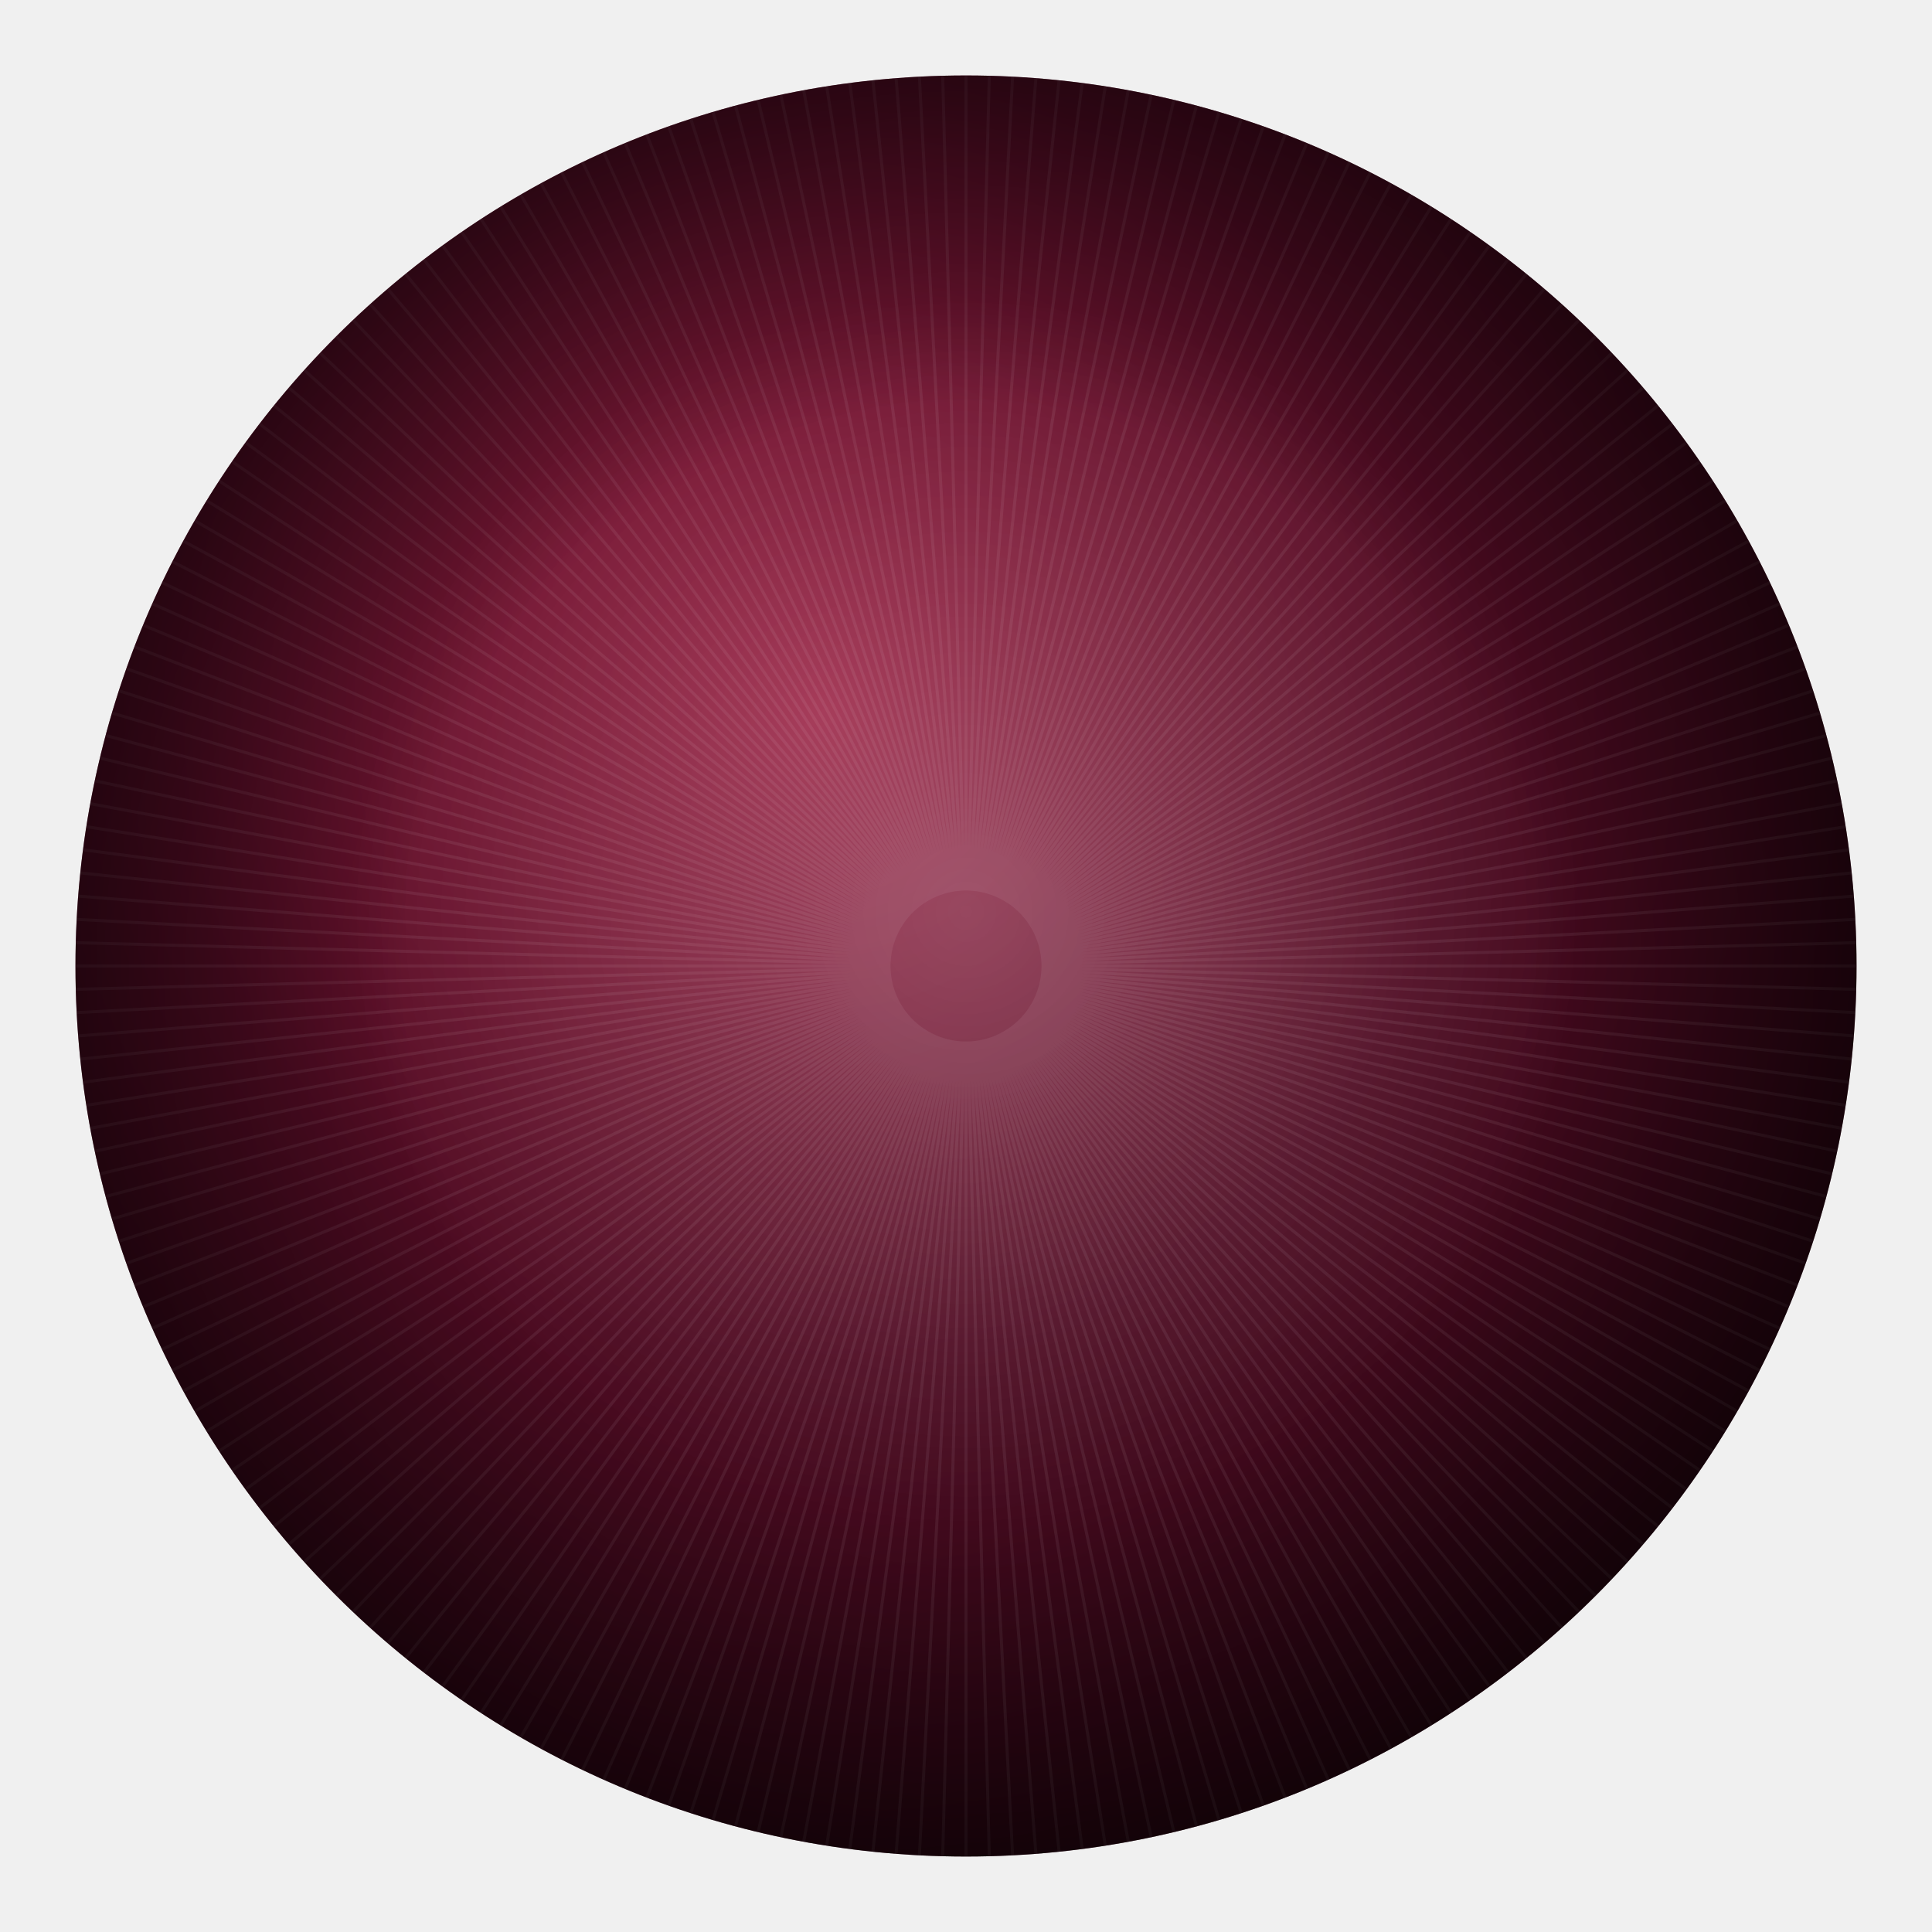
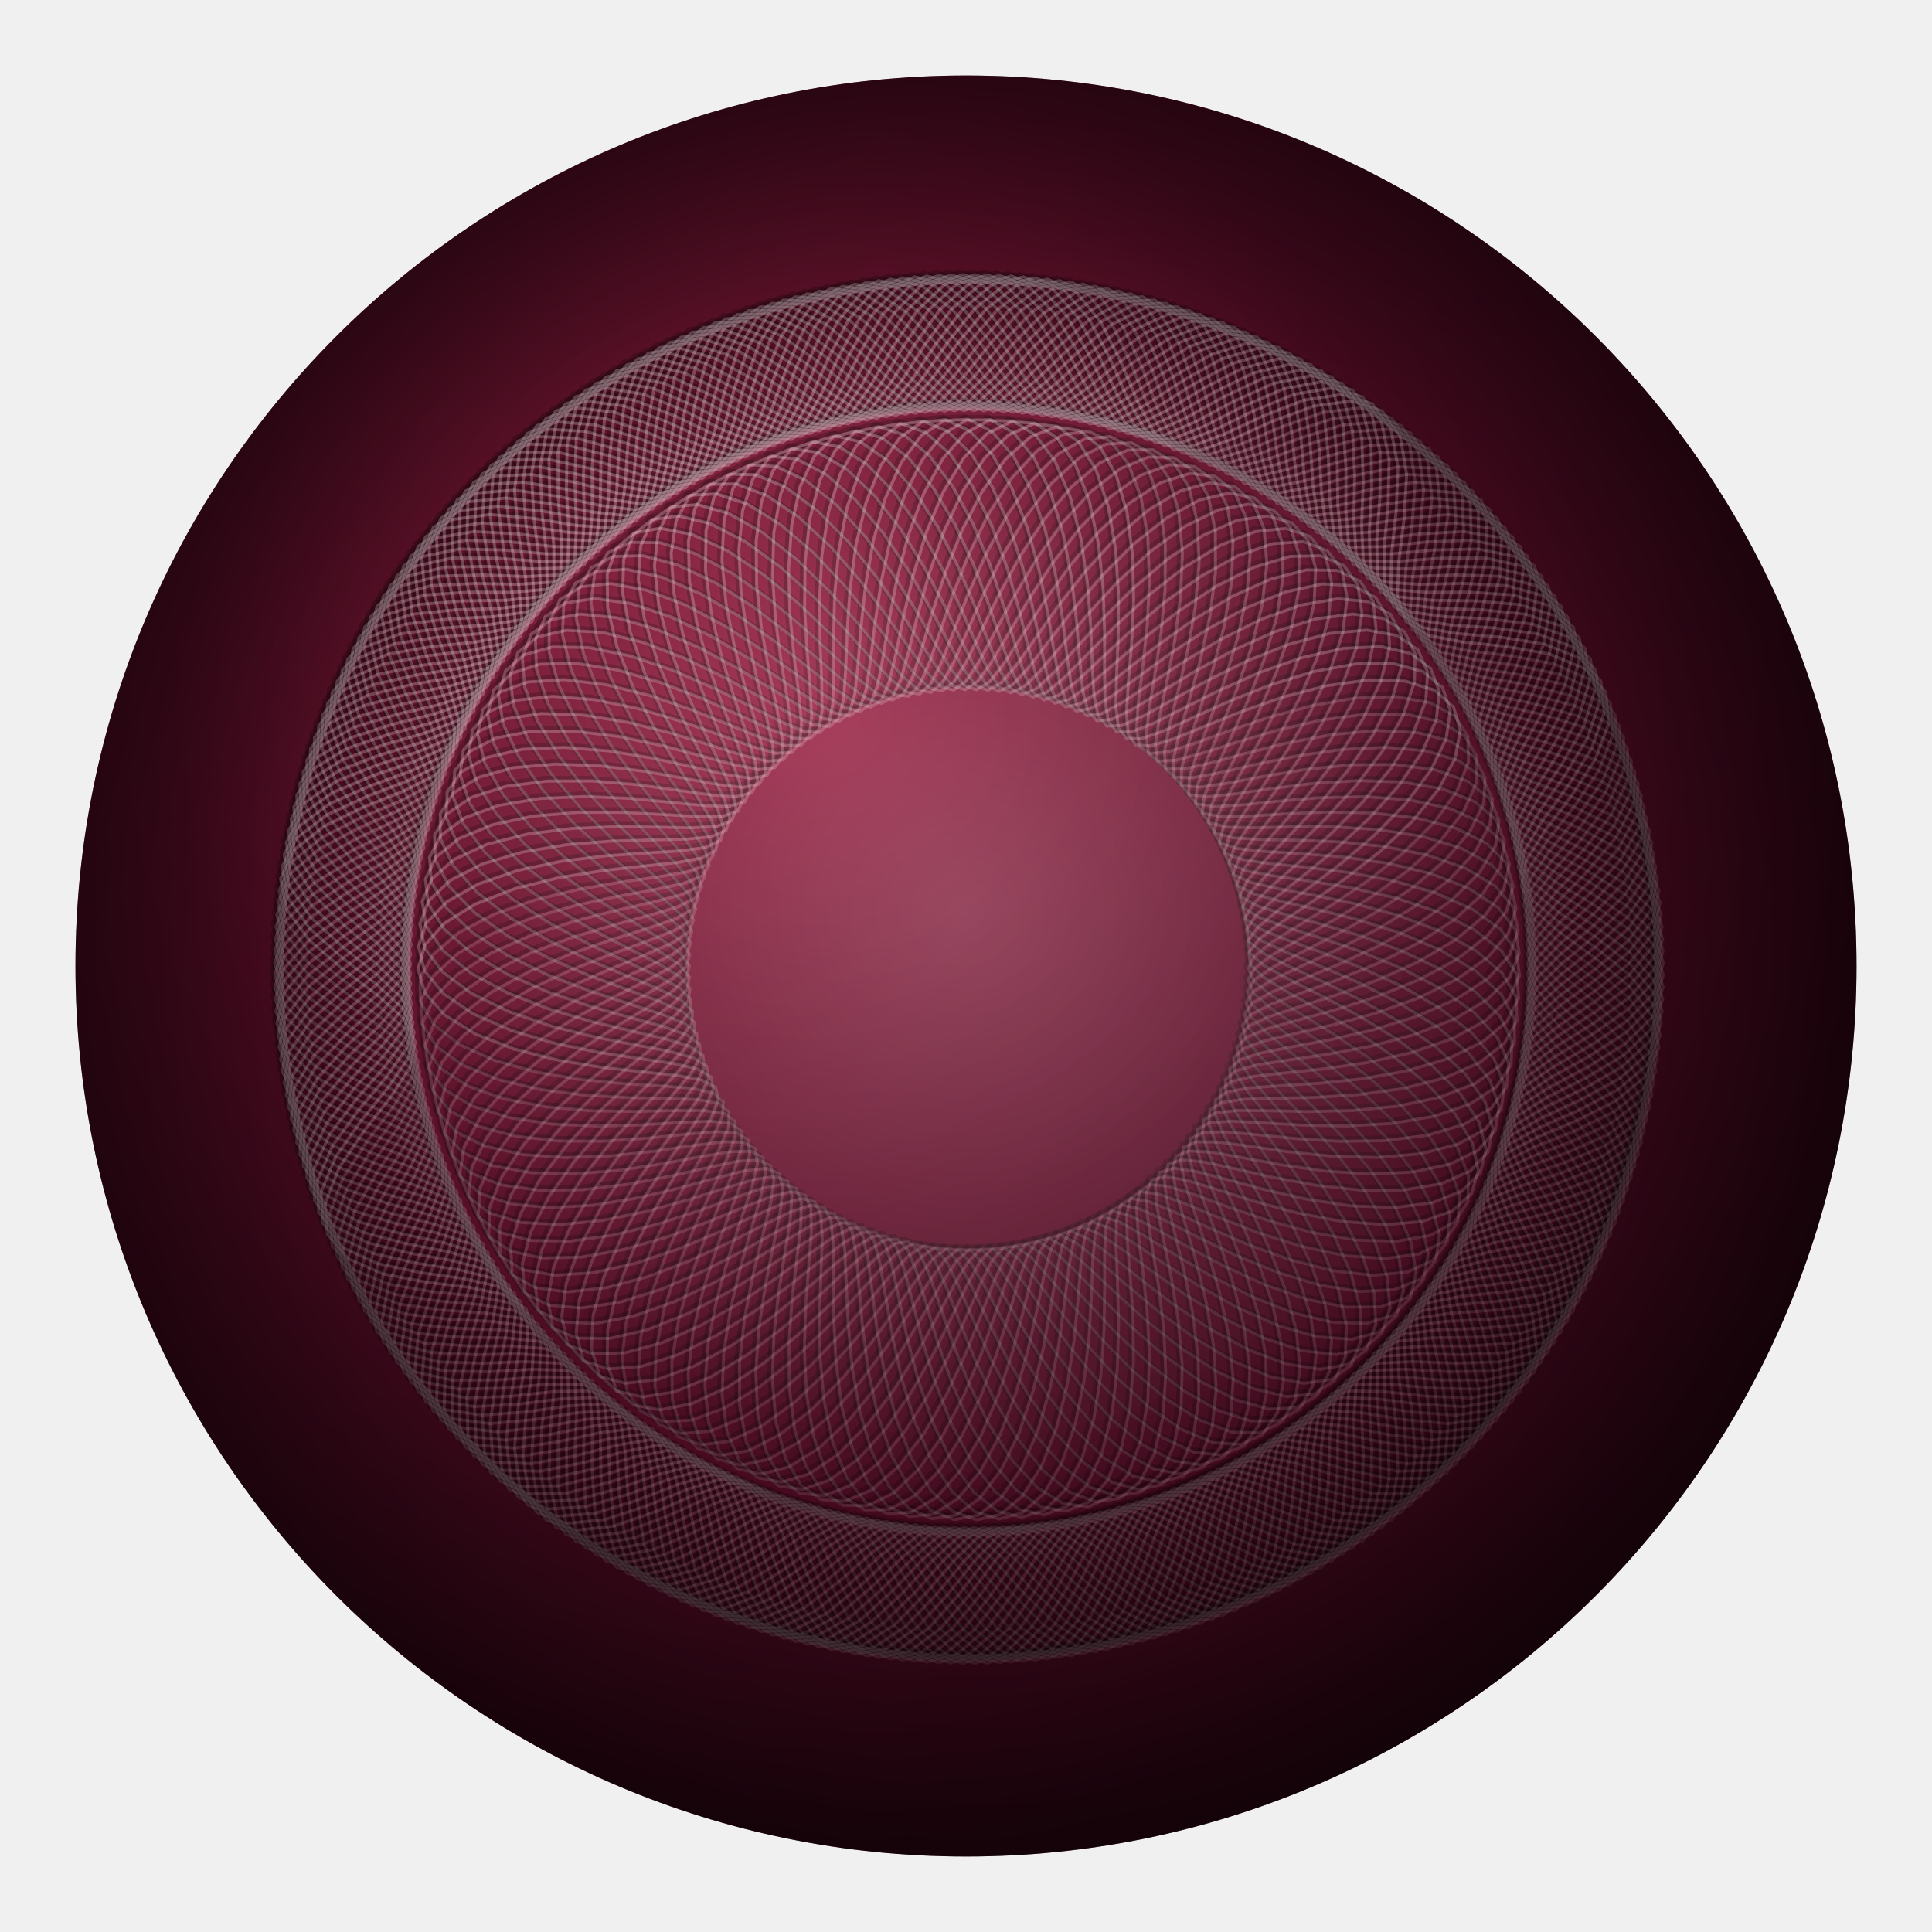
<svg xmlns="http://www.w3.org/2000/svg" viewBox="0 0 512 512">
  <defs>
    <radialGradient id="field" cx=".42" cy=".36" r=".72">
      <stop offset="0" stop-color="#9A2244" />
      <stop offset="0.5" stop-color="#4E0B22" />
      <stop offset="1" stop-color="#1C030C" />
    </radialGradient>
    <radialGradient id="lt" cx=".5" cy=".47" r=".34">
      <stop offset="0" stop-color="#FFFFFF" stop-opacity=".2" />
      <stop offset="1" stop-color="#FFFFFF" stop-opacity="0" />
    </radialGradient>
    <radialGradient id="vig" cx=".5" cy=".5" r=".5">
      <stop offset=".62" stop-color="#000" stop-opacity="0" />
      <stop offset="1" stop-color="#000" stop-opacity=".5" />
    </radialGradient>
+     <linearGradient id="gl" gradientUnits="userSpaceOnUse" x1="60" y1="40" x2="452" y2="472">
+       <stop offset="0" stop-color="#FFFFFF" stop-opacity=".36" />
+       <stop offset=".5" stop-color="#FFFFFF" stop-opacity=".14" />
+       <stop offset="1" stop-color="#FFFFFF" stop-opacity=".05" />
+     </linearGradient>
+     <path id="w1" d="M256 146L261.27 135.29L267.39 125.85L274.09 118.62L280.98 114.36L287.59 113.49L293.47 116.16L298.21 122.13L301.54 130.89L303.37 141.65L303.81 153.46L303.19 165.34L302 176.33L300.84 185.61L300.38 192.62L301.24 197.05L303.92 198.89L308.74 198.44L315.78 196.22L324.84 192.92L335.48 189.31L347 186.18L358.57 184.18L369.29 183.83L378.26 185.41L384.75 188.98L388.2 194.36L388.35 201.18L385.28 208.95L379.36 217.11L371.25 225.12L361.86 232.53L352.2 239.04L343.33 244.5L336.2 248.98L331.59 252.7L330 256L331.59 259.3L336.2 263.02L343.33 267.5L352.2 272.96L361.86 279.47L371.25 286.88L379.36 294.89L385.28 303.05L388.35 310.82L388.2 317.64L384.75 323.02L378.26 326.59L369.29 328.17L358.57 327.82L347 325.82L335.48 322.69L324.84 319.08L315.78 315.78L308.74 313.56L303.92 313.11L301.24 314.95L300.38 319.38L300.84 326.39L302 335.67L303.19 346.66L303.81 358.54L303.37 370.35L301.54 381.11L298.21 389.87L293.47 395.84L287.59 398.51L280.98 397.64L274.09 393.38L267.39 386.15L261.27 376.71L256 366L251.67 355.08L248.21 345.01L245.37 336.74L242.77 331.01L239.98 328.28L236.53 328.66L232.05 331.95L226.29 337.62L219.18 344.9L210.84 352.85L201.61 360.48L192 366.85L182.64 371.16L174.19 372.83L167.31 371.59L162.5 367.42L160.11 360.64L160.22 351.78L162.64 341.55L166.95 330.72L172.46 320.1L178.36 310.37L183.74 302.04L187.74 295.41L189.6 290.56L188.81 287.33L185.1 285.37L178.55 284.19L169.54 283.26L158.75 282.06L147.07 280.15L135.55 277.24L125.21 273.22L117.04 268.16L111.8 262.3L110 256L111.8 249.7L117.04 243.84L125.21 238.78L135.55 234.76L147.07 231.85L158.75 229.94L169.54 228.74L178.55 227.81L185.1 226.63L188.81 224.67L189.6 221.44L187.74 216.59L183.74 209.96L178.36 201.63L172.46 191.9L166.95 181.28L162.64 170.45L160.22 160.22L160.11 151.36L162.5 144.58L167.31 140.41L174.19 139.17L182.64 140.84L192 145.15L201.61 151.52L210.84 159.15L219.18 167.1L226.29 174.38L232.05 180.05L236.53 183.34L239.98 183.72L242.77 180.99L245.37 175.26L248.21 166.99L251.67 156.92L256 146z" fill="none" />
+     <path id="w2" d="M256 90L263.63 81.17L271.83 75.1L280.02 73.57L287.53 77.17L293.88 85.15L298.96 95.66L303.21 106.27L307.44 114.66L312.64 119.27L319.57 119.68L328.49 116.74L339 112.24L350.03 108.41L360.15 107.25L368.01 110.02L372.72 116.9L374.23 126.98L373.38 138.62L371.75 149.93L371.22 159.32L373.42 165.9L379.21 169.73L388.41 171.64L399.76 173L411.23 175.19L420.58 179.26L425.99 185.59L426.64 193.89L422.9 203.38L416.34 213.04L409.28 222.02L404.13 229.88L402.73 236.68L405.84 242.89L412.85 249.15L422 256L430.83 263.63L436.9 271.83L438.43 280.02L434.83 287.53L426.85 293.88L416.34 298.96L405.73 303.21L397.34 307.44L392.73 312.64L392.32 319.57L395.26 328.49L399.76 339L403.59 350.03L404.75 360.15L401.98 368.01L395.1 372.72L385.02 374.23L373.38 373.38L362.07 371.75L352.68 371.22L346.1 373.42L342.27 379.21L340.36 388.41L339 399.76L336.81 411.23L332.74 420.58L326.41 425.99L318.11 426.64L308.62 422.9L298.96 416.34L289.98 409.28L282.12 404.13L275.32 402.73L269.11 405.84L262.85 412.85L256 422L248.37 430.83L240.17 436.9L231.98 438.43L224.47 434.83L218.12 426.85L213.04 416.34L208.79 405.73L204.56 397.34L199.36 392.73L192.43 392.32L183.51 395.26L173 399.76L161.97 403.59L151.85 404.75L143.99 401.98L139.28 395.1L137.77 385.02L138.62 373.38L140.25 362.07L140.78 352.68L138.58 346.1L132.79 342.27L123.59 340.36L112.24 339L100.77 336.81L91.42 332.74L86.01 326.41L85.36 318.11L89.1 308.62L95.66 298.96L102.72 289.98L107.87 282.12L109.27 275.32L106.16 269.11L99.15 262.85L90 256L81.17 248.37L75.1 240.17L73.57 231.98L77.17 224.47L85.15 218.12L95.66 213.04L106.27 208.79L114.66 204.56L119.27 199.36L119.68 192.43L116.74 183.51L112.24 173L108.41 161.97L107.25 151.85L110.02 143.99L116.9 139.28L126.98 137.77L138.62 138.62L149.93 140.25L159.32 140.78L165.9 138.58L169.73 132.79L171.64 123.59L173 112.24L175.19 100.77L179.26 91.42L185.59 86.01L193.89 85.36L203.38 89.1L213.04 95.66L222.02 102.72L229.88 107.87L236.68 109.27L242.89 106.16L249.15 99.15L256 90z" fill="none" />
  </defs>
  <circle cx="256" cy="256" r="236" fill="url(#field)" />
-   <path d="M256 236L256 20M256.52 236.01L262.18 20.08M257.05 236.03L268.35 20.32M257.57 236.06L274.52 20.73M258.09 236.11L280.67 21.29M258.61 236.17L286.8 22.02M259.13 236.25L292.92 22.91M259.64 236.33L299.01 23.95M260.16 236.44L305.07 25.16M260.67 236.55L311.09 26.52M261.18 236.68L317.08 28.04M261.68 236.82L323.03 29.72M262.18 236.98L328.93 31.55M262.68 237.15L334.78 33.54M263.17 237.33L340.57 35.68M263.65 237.52L346.31 37.96M264.13 237.73L351.99 40.4M264.61 237.95L357.6 42.99M265.08 238.18L363.14 45.72M265.54 238.42L368.61 48.6M266 238.68L374 51.62M266.45 238.95L379.31 54.78M266.89 239.23L384.53 58.07M267.33 239.52L389.67 61.51M267.76 239.82L394.72 65.07M268.18 240.13L399.67 68.77M268.59 240.46L404.52 72.59M268.99 240.79L409.27 76.54M269.38 241.14L413.91 80.62M269.77 241.49L418.45 84.81M270.14 241.86L422.88 89.12M270.51 242.23L427.19 93.55M270.86 242.62L431.38 98.09M271.21 243.01L435.46 102.73M271.54 243.41L439.41 107.48M271.87 243.82L443.23 112.33M272.18 244.24L446.93 117.28M272.48 244.67L450.49 122.33M272.77 245.11L453.93 127.47M273.05 245.55L457.22 132.69M273.32 246L460.38 138M273.58 246.46L463.4 143.39M273.82 246.92L466.28 148.86M274.05 247.39L469.01 154.4M274.27 247.87L471.6 160.01M274.48 248.35L474.04 165.69M274.67 248.83L476.32 171.43M274.85 249.32L478.46 177.22M275.02 249.82L480.45 183.07M275.18 250.32L482.28 188.97M275.32 250.82L483.96 194.92M275.45 251.33L485.48 200.91M275.56 251.84L486.84 206.93M275.67 252.36L488.05 212.99M275.75 252.87L489.09 219.08M275.83 253.39L489.98 225.2M275.89 253.91L490.71 231.33M275.94 254.43L491.27 237.48M275.97 254.95L491.68 243.65M275.99 255.48L491.92 249.82M276 256L492 256M275.99 256.52L491.92 262.18M275.97 257.05L491.68 268.35M275.94 257.57L491.27 274.52M275.89 258.09L490.71 280.67M275.83 258.61L489.98 286.8M275.75 259.13L489.09 292.92M275.67 259.64L488.05 299.01M275.56 260.16L486.84 305.07M275.45 260.67L485.48 311.09M275.32 261.18L483.96 317.08M275.18 261.68L482.28 323.03M275.02 262.18L480.45 328.93M274.85 262.68L478.46 334.78M274.67 263.17L476.32 340.57M274.48 263.65L474.04 346.31M274.27 264.13L471.6 351.99M274.05 264.61L469.01 357.6M273.82 265.08L466.28 363.14M273.58 265.54L463.4 368.61M273.32 266L460.38 374M273.05 266.45L457.22 379.31M272.77 266.89L453.93 384.53M272.48 267.33L450.49 389.67M272.18 267.76L446.93 394.72M271.87 268.18L443.23 399.67M271.54 268.59L439.41 404.52M271.21 268.99L435.46 409.27M270.86 269.38L431.38 413.91M270.51 269.77L427.19 418.45M270.14 270.14L422.88 422.88M269.77 270.51L418.45 427.19M269.38 270.86L413.91 431.38M268.99 271.21L409.27 435.46M268.59 271.54L404.52 439.41M268.18 271.87L399.67 443.23M267.76 272.18L394.72 446.93M267.33 272.48L389.67 450.49M266.89 272.77L384.53 453.93M266.45 273.05L379.31 457.22M266 273.32L374 460.38M265.54 273.58L368.61 463.4M265.08 273.82L363.14 466.28M264.61 274.05L357.6 469.01M264.13 274.27L351.99 471.6M263.65 274.48L346.31 474.04M263.17 274.67L340.57 476.32M262.68 274.85L334.78 478.46M262.18 275.02L328.93 480.45M261.68 275.18L323.03 482.28M261.18 275.32L317.08 483.96M260.67 275.45L311.09 485.48M260.16 275.56L305.07 486.84M259.64 275.67L299.01 488.05M259.13 275.75L292.92 489.09M258.61 275.83L286.8 489.98M258.09 275.89L280.67 490.71M257.57 275.94L274.52 491.27M257.05 275.97L268.35 491.68M256.52 275.99L262.18 491.92M256 276L256 492M255.48 275.99L249.82 491.92M254.95 275.97L243.65 491.68M254.43 275.94L237.48 491.27M253.91 275.89L231.33 490.71M253.39 275.83L225.2 489.98M252.87 275.75L219.08 489.09M252.36 275.67L212.99 488.05M251.84 275.56L206.93 486.84M251.33 275.45L200.91 485.48M250.82 275.32L194.92 483.96M250.32 275.18L188.97 482.28M249.82 275.02L183.07 480.45M249.32 274.85L177.22 478.46M248.83 274.67L171.43 476.32M248.35 274.48L165.69 474.04M247.87 274.27L160.01 471.6M247.39 274.05L154.4 469.01M246.92 273.82L148.86 466.28M246.46 273.58L143.39 463.4M246 273.32L138 460.38M245.55 273.05L132.69 457.22M245.11 272.77L127.47 453.93M244.67 272.48L122.33 450.49M244.24 272.18L117.28 446.93M243.82 271.87L112.33 443.23M243.41 271.54L107.48 439.41M243.01 271.21L102.73 435.46M242.62 270.86L98.09 431.38M242.23 270.51L93.55 427.19M241.86 270.14L89.12 422.88M241.49 269.77L84.81 418.45M241.14 269.38L80.62 413.91M240.79 268.99L76.54 409.27M240.46 268.59L72.59 404.52M240.13 268.18L68.77 399.67M239.82 267.76L65.07 394.72M239.52 267.33L61.51 389.67M239.23 266.89L58.07 384.53M238.95 266.45L54.78 379.31M238.68 266L51.62 374M238.42 265.54L48.6 368.61M238.18 265.08L45.72 363.14M237.95 264.61L42.99 357.6M237.73 264.13L40.4 351.99M237.52 263.65L37.96 346.31M237.33 263.17L35.68 340.57M237.15 262.68L33.54 334.78M236.98 262.18L31.55 328.93M236.82 261.68L29.72 323.03M236.68 261.18L28.04 317.08M236.55 260.67L26.52 311.09M236.44 260.16L25.16 305.07M236.33 259.64L23.95 299.01M236.25 259.13L22.91 292.92M236.17 258.61L22.02 286.8M236.11 258.09L21.29 280.67M236.06 257.57L20.73 274.52M236.03 257.05L20.32 268.35M236.01 256.52L20.08 262.18M236 256L20 256M236.01 255.48L20.08 249.82M236.03 254.95L20.32 243.65M236.06 254.43L20.73 237.48M236.11 253.91L21.29 231.33M236.17 253.39L22.02 225.2M236.25 252.87L22.91 219.08M236.33 252.36L23.95 212.99M236.44 251.84L25.16 206.93M236.55 251.33L26.52 200.91M236.68 250.82L28.04 194.92M236.82 250.32L29.72 188.97M236.98 249.82L31.55 183.07M237.15 249.32L33.54 177.22M237.33 248.83L35.68 171.43M237.52 248.35L37.96 165.69M237.73 247.87L40.4 160.01M237.95 247.39L42.99 154.4M238.18 246.92L45.72 148.86M238.42 246.46L48.6 143.39M238.68 246L51.62 138M238.95 245.55L54.78 132.69M239.23 245.11L58.07 127.47M239.52 244.67L61.51 122.33M239.82 244.24L65.07 117.28M240.13 243.82L68.77 112.33M240.46 243.41L72.59 107.48M240.79 243.01L76.54 102.73M241.14 242.62L80.62 98.09M241.49 242.23L84.81 93.55M241.86 241.86L89.12 89.12M242.23 241.49L93.55 84.81M242.62 241.14L98.09 80.62M243.01 240.79L102.73 76.54M243.41 240.46L107.48 72.59M243.82 240.13L112.33 68.77M244.24 239.82L117.28 65.07M244.67 239.52L122.33 61.51M245.11 239.23L127.47 58.07M245.55 238.95L132.69 54.78M246 238.68L138 51.62M246.46 238.42L143.39 48.6M246.92 238.18L148.86 45.72M247.39 237.95L154.4 42.99M247.87 237.73L160.01 40.4M248.35 237.52L165.69 37.96M248.83 237.33L171.43 35.68M249.32 237.15L177.22 33.54M249.82 236.98L183.07 31.55M250.32 236.82L188.97 29.72M250.82 236.68L194.92 28.04M251.33 236.55L200.91 26.52M251.84 236.44L206.93 25.16M252.36 236.33L212.99 23.95M252.87 236.25L219.08 22.91M253.39 236.17L225.2 22.02M253.91 236.11L231.33 21.29M254.43 236.06L237.48 20.73M254.95 236.03L243.65 20.32M255.48 236.01L249.82 20.08" stroke="#FFFFFF" stroke-width=".8" opacity=".07" />
+   <g stroke="#000000" stroke-opacity=".22" stroke-width="1.1">
+     <use href="#w1" transform="rotate(0 256 256)" />
+     <use href="#w1" transform="rotate(2.34 256 256)" />
+     <use href="#w1" transform="rotate(4.68 256 256)" />
+     <use href="#w1" transform="rotate(7.01 256 256)" />
+     <use href="#w1" transform="rotate(9.35 256 256)" />
+     <use href="#w1" transform="rotate(11.69 256 256)" />
+     <use href="#w1" transform="rotate(14.03 256 256)" />
+     <use href="#w1" transform="rotate(16.36 256 256)" />
+     <use href="#w1" transform="rotate(18.7 256 256)" />
+     <use href="#w1" transform="rotate(21.04 256 256)" />
+     <use href="#w1" transform="rotate(23.38 256 256)" />
+     <use href="#w1" transform="rotate(25.71 256 256)" />
+     <use href="#w1" transform="rotate(28.05 256 256)" />
+     <use href="#w1" transform="rotate(30.39 256 256)" />
+     <use href="#w1" transform="rotate(32.73 256 256)" />
+     <use href="#w1" transform="rotate(35.06 256 256)" />
+     <use href="#w1" transform="rotate(37.4 256 256)" />
+     <use href="#w1" transform="rotate(39.74 256 256)" />
+     <use href="#w1" transform="rotate(42.08 256 256)" />
+     <use href="#w1" transform="rotate(44.42 256 256)" />
+     <use href="#w1" transform="rotate(46.75 256 256)" />
+     <use href="#w1" transform="rotate(49.09 256 256)" />
+     <use href="#w2" transform="rotate(0 256 256)" />
+     <use href="#w2" transform="rotate(1 256 256)" />
+     <use href="#w2" transform="rotate(2 256 256)" />
+     <use href="#w2" transform="rotate(3 256 256)" />
+     <use href="#w2" transform="rotate(4 256 256)" />
+     <use href="#w2" transform="rotate(5 256 256)" />
+     <use href="#w2" transform="rotate(6 256 256)" />
+     <use href="#w2" transform="rotate(7 256 256)" />
+     <use href="#w2" transform="rotate(8 256 256)" />
+     <use href="#w2" transform="rotate(9 256 256)" />
+     <use href="#w2" transform="rotate(10 256 256)" />
+     <use href="#w2" transform="rotate(11 256 256)" />
+     <use href="#w2" transform="rotate(12 256 256)" />
+     <use href="#w2" transform="rotate(13 256 256)" />
+     <use href="#w2" transform="rotate(14 256 256)" />
+     <use href="#w2" transform="rotate(15 256 256)" />
+     <use href="#w2" transform="rotate(16 256 256)" />
+     <use href="#w2" transform="rotate(17 256 256)" />
+     <use href="#w2" transform="rotate(18 256 256)" />
+     <use href="#w2" transform="rotate(19 256 256)" />
+     <use href="#w2" transform="rotate(20 256 256)" />
+     <use href="#w2" transform="rotate(21 256 256)" />
+     <use href="#w2" transform="rotate(22 256 256)" />
+     <use href="#w2" transform="rotate(23 256 256)" />
+     <use href="#w2" transform="rotate(24 256 256)" />
+     <use href="#w2" transform="rotate(25 256 256)" />
+     <use href="#w2" transform="rotate(26 256 256)" />
+     <use href="#w2" transform="rotate(27 256 256)" />
+     <use href="#w2" transform="rotate(28 256 256)" />
+     <use href="#w2" transform="rotate(29 256 256)" />
+   </g>
+   <g stroke="url(#gl)" stroke-width=".8" transform="translate(.8 .8)">
+     <use href="#w1" transform="rotate(0 256 256)" />
+     <use href="#w1" transform="rotate(2.34 256 256)" />
+     <use href="#w1" transform="rotate(4.68 256 256)" />
+     <use href="#w1" transform="rotate(7.01 256 256)" />
+     <use href="#w1" transform="rotate(9.35 256 256)" />
+     <use href="#w1" transform="rotate(11.69 256 256)" />
+     <use href="#w1" transform="rotate(14.03 256 256)" />
+     <use href="#w1" transform="rotate(16.36 256 256)" />
+     <use href="#w1" transform="rotate(18.7 256 256)" />
+     <use href="#w1" transform="rotate(21.04 256 256)" />
+     <use href="#w1" transform="rotate(23.38 256 256)" />
+     <use href="#w1" transform="rotate(25.71 256 256)" />
+     <use href="#w1" transform="rotate(28.05 256 256)" />
+     <use href="#w1" transform="rotate(30.39 256 256)" />
+     <use href="#w1" transform="rotate(32.73 256 256)" />
+     <use href="#w1" transform="rotate(35.06 256 256)" />
+     <use href="#w1" transform="rotate(37.4 256 256)" />
+     <use href="#w1" transform="rotate(39.74 256 256)" />
+     <use href="#w1" transform="rotate(42.08 256 256)" />
+     <use href="#w1" transform="rotate(44.42 256 256)" />
+     <use href="#w1" transform="rotate(46.75 256 256)" />
+     <use href="#w1" transform="rotate(49.09 256 256)" />
+     <use href="#w2" transform="rotate(0 256 256)" />
+     <use href="#w2" transform="rotate(1 256 256)" />
+     <use href="#w2" transform="rotate(2 256 256)" />
+     <use href="#w2" transform="rotate(3 256 256)" />
+     <use href="#w2" transform="rotate(4 256 256)" />
+     <use href="#w2" transform="rotate(5 256 256)" />
+     <use href="#w2" transform="rotate(6 256 256)" />
+     <use href="#w2" transform="rotate(7 256 256)" />
+     <use href="#w2" transform="rotate(8 256 256)" />
+     <use href="#w2" transform="rotate(9 256 256)" />
+     <use href="#w2" transform="rotate(10 256 256)" />
+     <use href="#w2" transform="rotate(11 256 256)" />
+     <use href="#w2" transform="rotate(12 256 256)" />
+     <use href="#w2" transform="rotate(13 256 256)" />
+     <use href="#w2" transform="rotate(14 256 256)" />
+     <use href="#w2" transform="rotate(15 256 256)" />
+     <use href="#w2" transform="rotate(16 256 256)" />
+     <use href="#w2" transform="rotate(17 256 256)" />
+     <use href="#w2" transform="rotate(18 256 256)" />
+     <use href="#w2" transform="rotate(19 256 256)" />
+     <use href="#w2" transform="rotate(20 256 256)" />
+     <use href="#w2" transform="rotate(21 256 256)" />
+     <use href="#w2" transform="rotate(22 256 256)" />
+     <use href="#w2" transform="rotate(23 256 256)" />
+     <use href="#w2" transform="rotate(24 256 256)" />
+     <use href="#w2" transform="rotate(25 256 256)" />
+     <use href="#w2" transform="rotate(26 256 256)" />
+     <use href="#w2" transform="rotate(27 256 256)" />
+     <use href="#w2" transform="rotate(28 256 256)" />
+     <use href="#w2" transform="rotate(29 256 256)" />
+   </g>
  <circle cx="256" cy="256" r="236" fill="url(#lt)" />
  <circle cx="256" cy="256" r="236" fill="url(#vig)" />
</svg>
